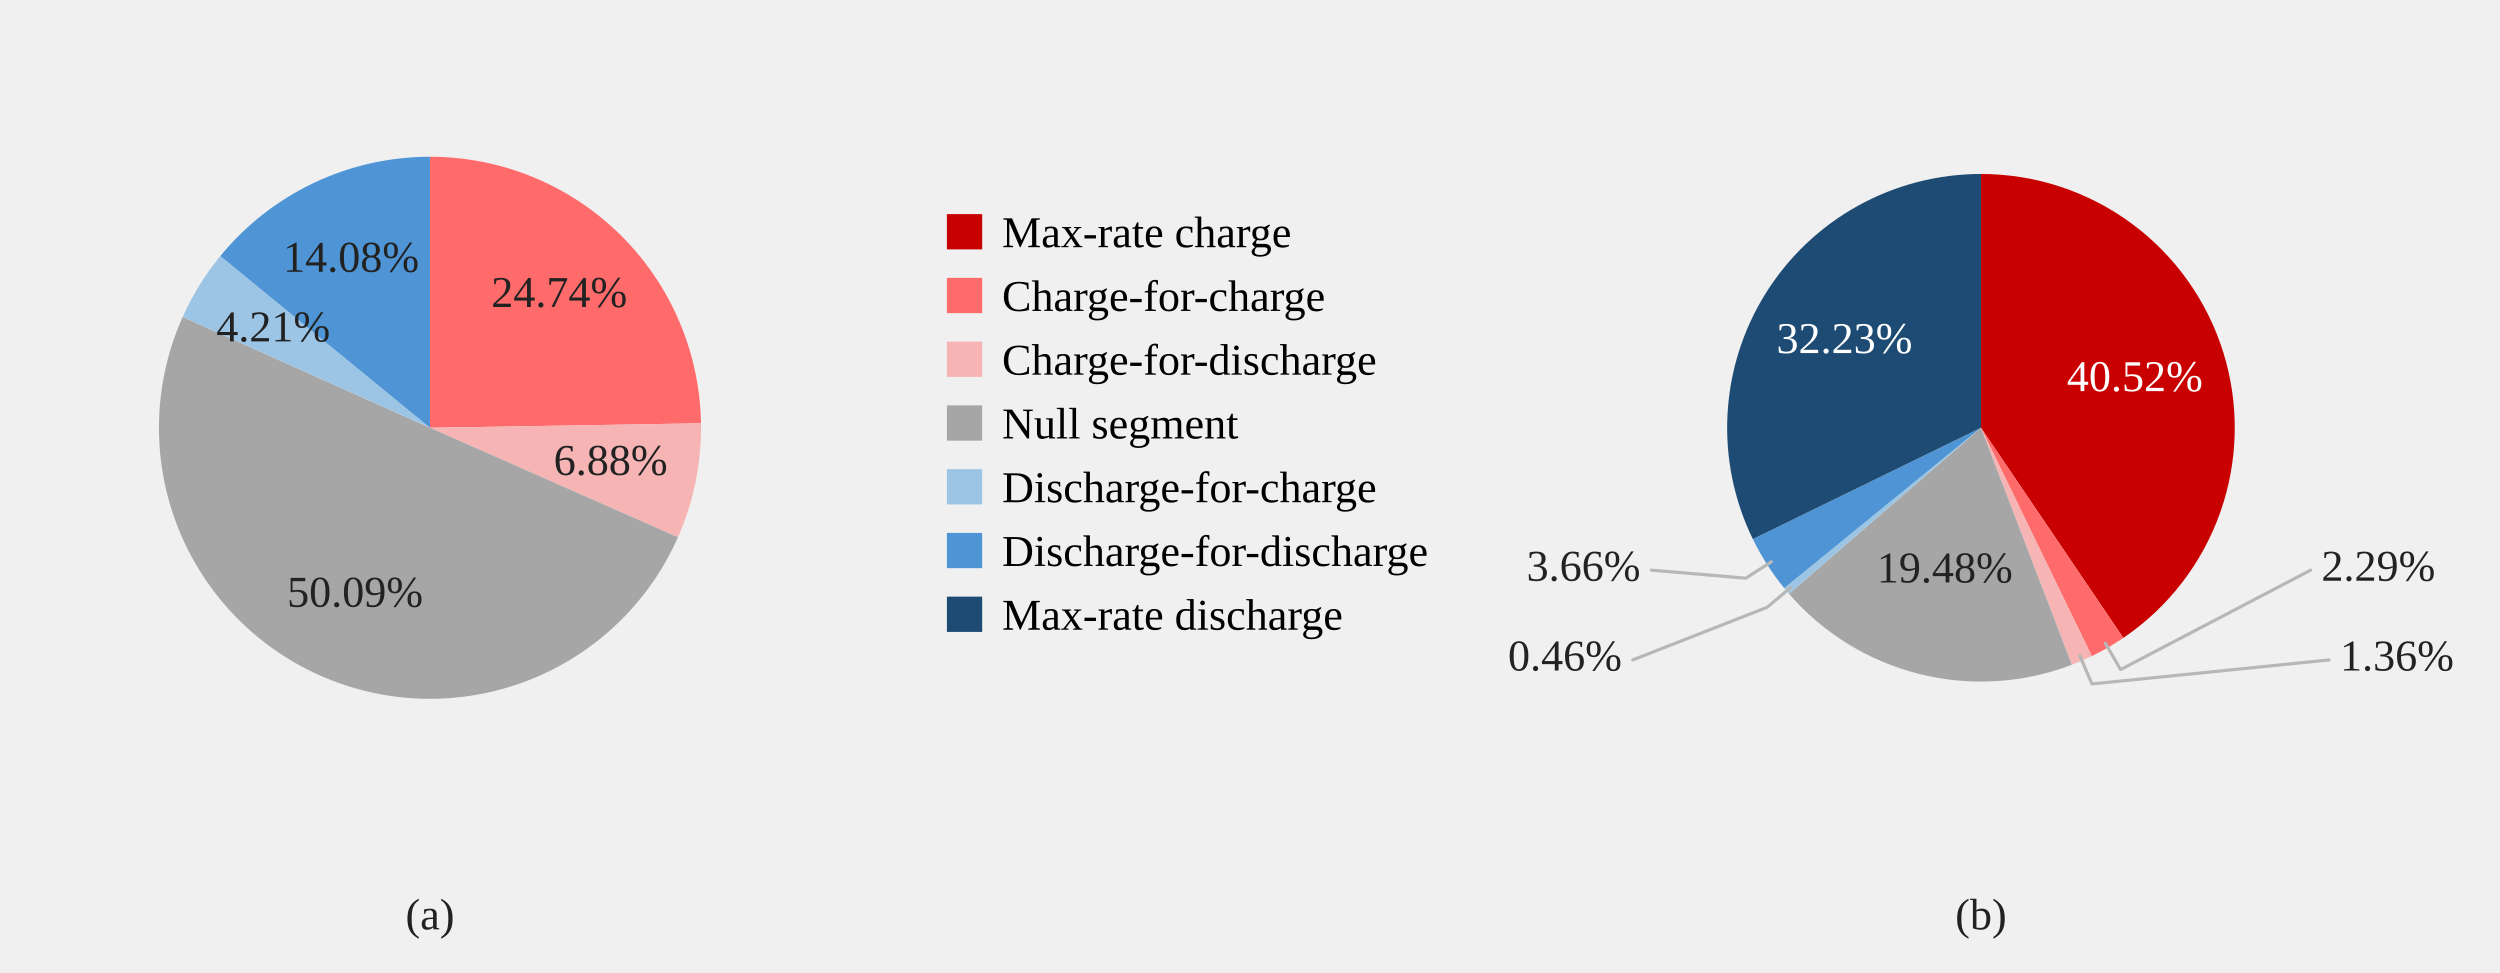
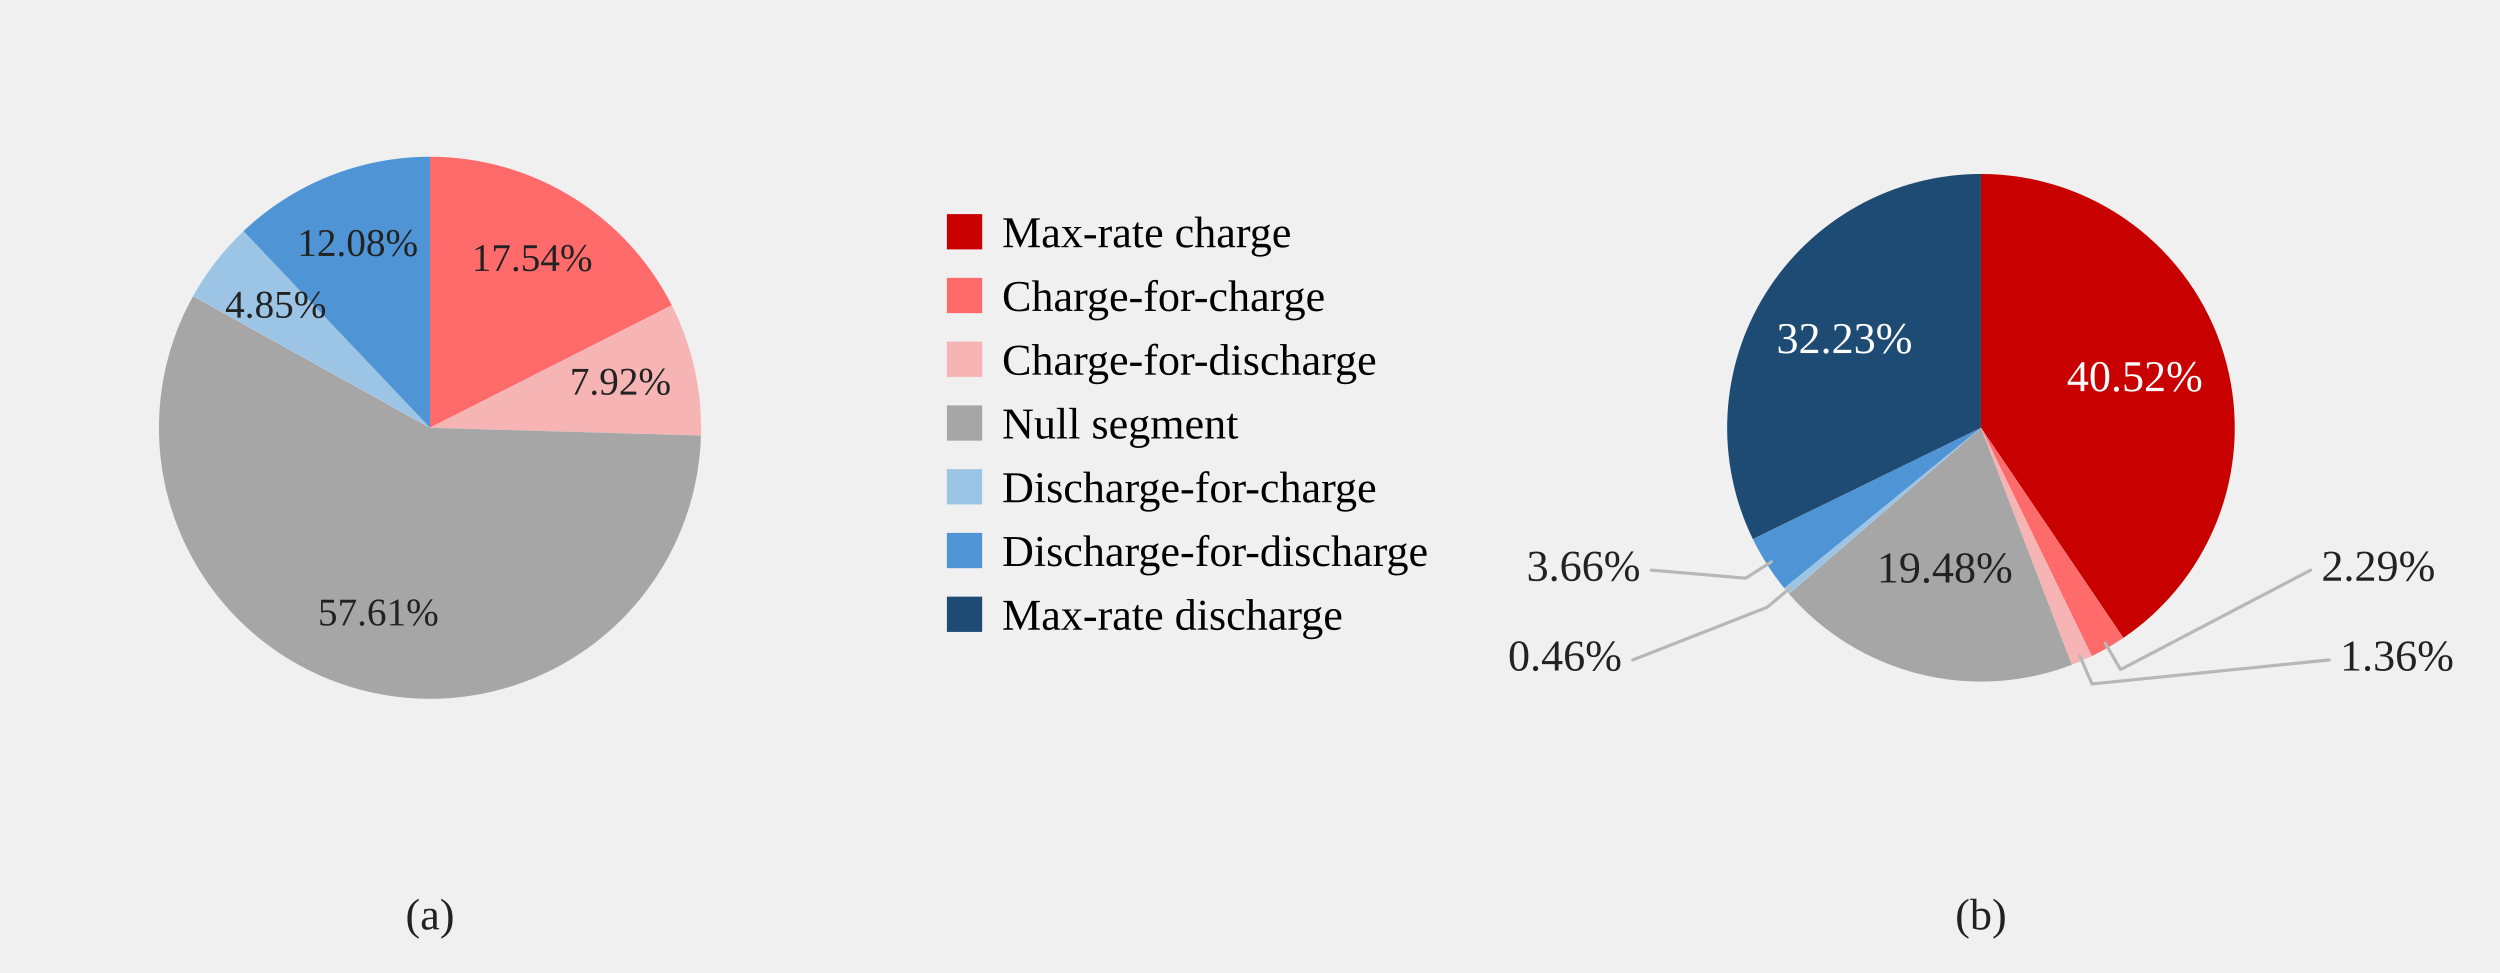
<svg xmlns="http://www.w3.org/2000/svg" xmlns:xlink="http://www.w3.org/1999/xlink" width="510.236pt" height="198.425pt" viewBox="0 0 510.236 198.425" version="1.1">
  <defs>
    <style type="text/css">*{stroke-linejoin: round; stroke-linecap: butt}</style>
  </defs>
  <g id="figure_1">
    <g id="patch_1">
      <path d="M 0 198.425  L 510.236 198.425  L 510.236 0  L 0 0  L 0 198.425  z " style="fill: none" />
    </g>
    <g id="axes_1">
      <g id="patch_2">
-         <path d="M 143.07 86.393  C 142.83 71.887 136.894 58.043 126.551 47.87  C 116.208 37.697 102.268 31.99 87.76 31.99  L 87.76 87.307  z " style="fill: #ff6b6b" />
+         <path d="M 137.112 62.318  C 132.493 53.196 125.434 45.531 116.723 40.178  C 108.012 34.824 97.985 31.99 87.76 31.99  L 87.76 87.307  z " style="fill: #ff6b6b" />
      </g>
      <g id="patch_3">
-         <path d="M 138.363 109.654  C 139.975 106.003 141.188 102.189 141.979 98.278  C 142.77 94.367 143.136 90.382 143.07 86.393  L 87.76 87.307  z " style="fill: #f6b4b4" />
+         <path d="M 143.055 88.891  C 143.187 84.302 142.746 79.714 141.744 75.233  C 140.742 70.752 139.186 66.414 137.112 62.318  L 87.76 87.307  z " style="fill: #f6b4b4" />
      </g>
      <g id="patch_4">
-         <path d="M 37.282 64.68  C 34.305 71.321 32.668 78.484 32.464 85.758  C 32.261 93.032 33.494 100.276 36.094 107.073  C 38.695 113.869 42.611 120.087 47.618 125.368  C 52.625 130.648 58.625 134.89 65.273 137.848  C 71.922 140.806 79.09 142.423 86.365 142.607  C 93.64 142.791 100.88 141.537 107.669 138.918  C 114.459 136.299 120.665 132.366 125.932 127.344  C 131.199 122.322 135.424 116.31 138.363 109.654  L 87.76 87.307  z " style="fill: #a6a6a6" />
+         <path d="M 39.403 60.444  C 35.334 67.769 32.982 75.923 32.525 84.29  C 32.068 92.657 33.518 101.019 36.765 108.743  C 40.012 116.468 44.972 123.355 51.27 128.882  C 57.567 134.409 65.039 138.434 73.12 140.652  C 81.2 142.87 89.68 143.223 97.917 141.684  C 106.153 140.146 113.934 136.756 120.669 131.771  C 127.404 126.786 132.92 120.335 136.798 112.907  C 140.675 105.48 142.815 97.267 143.055 88.891  L 87.76 87.307  z " style="fill: #a6a6a6" />
      </g>
      <g id="patch_5">
-         <path d="M 44.963 52.258  C 43.416 54.147 41.995 56.137 40.711 58.214  C 39.427 60.291 38.281 62.451 37.282 64.68  L 87.76 87.307  z " style="fill: #9cc5e5" />
+         <path d="M 49.686 47.178  C 47.647 49.112 45.76 51.198 44.038 53.419  C 42.317 55.639 40.768 57.988 39.403 60.444  L 87.76 87.307  z " style="fill: #9cc5e5" />
      </g>
      <g id="patch_6">
-         <path d="M 87.76 31.99  C 79.572 31.99 71.484 33.808 64.083 37.313  C 56.683 40.818 50.152 45.922 44.963 52.258  L 87.76 87.307  z " style="fill: #4f95d5" />
+         <path d="M 87.76 31.99  C 80.74 31.99 73.784 33.326 67.264 35.927  C 60.744 38.528 54.778 42.346 49.686 47.178  L 87.76 87.307  z " style="fill: #4f95d5" />
      </g>
      <g id="text_1">
-         <text style="font-size: 9px; font-family: 'Times New Roman', 'Arial', 'DejaVu Serif'; text-anchor: middle; fill: #222222" x="114.138" y="62.652" transform="rotate(-0 114.138 62.65174)">24.74%</text>
+         <text style="fill: #222222; font: 8px 'Times New Roman', 'Arial', 'DejaVu Serif'; text-anchor: middle" x="108.614" y="55.296" transform="rotate(-0 108.6135 55.29575)">17.54%</text>
      </g>
      <g id="text_2">
-         <text style="font-size: 9px; font-family: 'Times New Roman', 'Arial', 'DejaVu Serif'; text-anchor: middle; fill: #222222" x="124.629" y="96.93" transform="rotate(-0 124.629 96.92969)">6.88%</text>
+         <text style="fill: #222222; font: 8px 'Times New Roman', 'Arial', 'DejaVu Serif'; text-anchor: middle" x="126.629" y="80.536" transform="rotate(-0 126.6286 80.53562)">7.92%</text>
      </g>
      <g id="text_3">
-         <text style="font-size: 9px; font-family: 'Times New Roman', 'Arial', 'DejaVu Serif'; text-anchor: middle; fill: #222222" x="72.469" y="123.837" transform="rotate(-0 72.46926 123.8369)">50.09%</text>
+         <text style="fill: #222222; font: 8px 'Times New Roman', 'Arial', 'DejaVu Serif'; text-anchor: middle" x="77.219" y="127.637" transform="rotate(-0 77.21913 127.6373)">57.61%</text>
      </g>
      <g id="text_4">
-         <text style="font-size: 9px; font-family: 'Times New Roman', 'Arial', 'DejaVu Serif'; text-anchor: middle; fill: #222222" x="55.767" y="69.686" transform="rotate(-0 55.76677 69.68608)">4.21%</text>
+         <text style="fill: #222222; font: 8px 'Times New Roman', 'Arial', 'DejaVu Serif'; text-anchor: middle" x="56.281" y="64.829" transform="rotate(-0 56.28057 64.82925)">4.85%</text>
      </g>
      <g id="text_5">
-         <text style="font-size: 9px; font-family: 'Times New Roman', 'Arial', 'DejaVu Serif'; text-anchor: middle; fill: #222222" x="71.66" y="55.473" transform="rotate(-0 71.66005 55.47302)">14.08%</text>
+         <text style="fill: #222222; font: 8px 'Times New Roman', 'Arial', 'DejaVu Serif'; text-anchor: middle" x="73.003" y="52.235" transform="rotate(-0 73.00307 52.23513)">12.08%</text>
      </g>
    </g>
    <g id="axes_2">
      <g id="legend_1">
        <g id="line2d_1">
          <defs>
-             <path id="m3ce628dc3a" d="M -3.6 3.6  L 3.6 3.6  L 3.6 -3.6  L -3.6 -3.6  z " style="stroke: #000000; stroke-opacity: 0; stroke-linejoin: miter" />
+             <path id="m35560f787d" d="M -3.6 3.6  L 3.6 3.6  L 3.6 -3.6  L -3.6 -3.6  z " style="stroke: #000000; stroke-opacity: 0; stroke-linejoin: miter" />
          </defs>
          <g>
-             <use xlink:href="#m3ce628dc3a" x="196.856" y="47.3" style="fill: #c90000; stroke: #000000; stroke-opacity: 0; stroke-linejoin: miter" />
+             <use xlink:href="#m35560f787d" x="196.856" y="47.3" style="fill: #c90000; stroke: #000000; stroke-opacity: 0; stroke-linejoin: miter" />
          </g>
        </g>
        <g id="text_6">
-           <text style="font-size: 9px; font-family: 'Times New Roman', 'Arial', 'DejaVu Serif'; text-anchor: start" x="204.506" y="50.45" transform="rotate(-0 204.506 50.44998)">Max-rate charge</text>
+           <text style="font: 9px 'Times New Roman', 'Arial', 'DejaVu Serif'; text-anchor: start" x="204.506" y="50.45" transform="rotate(-0 204.506 50.44998)">Max-rate charge</text>
        </g>
        <g id="line2d_2">
          <defs>
-             <path id="md4b50d2396" d="M -3.6 3.6  L 3.6 3.6  L 3.6 -3.6  L -3.6 -3.6  z " style="stroke: #000000; stroke-opacity: 0; stroke-linejoin: miter" />
+             <path id="m37695516a3" d="M -3.6 3.6  L 3.6 3.6  L 3.6 -3.6  L -3.6 -3.6  z " style="stroke: #000000; stroke-opacity: 0; stroke-linejoin: miter" />
          </defs>
          <g>
-             <use xlink:href="#md4b50d2396" x="196.856" y="60.312" style="fill: #ff6b6b; stroke: #000000; stroke-opacity: 0; stroke-linejoin: miter" />
+             <use xlink:href="#m37695516a3" x="196.856" y="60.312" style="fill: #ff6b6b; stroke: #000000; stroke-opacity: 0; stroke-linejoin: miter" />
          </g>
        </g>
        <g id="text_7">
-           <text style="font-size: 9px; font-family: 'Times New Roman', 'Arial', 'DejaVu Serif'; text-anchor: start" x="204.506" y="63.462" transform="rotate(-0 204.506 63.46201)">Charge-for-charge</text>
+           <text style="font: 9px 'Times New Roman', 'Arial', 'DejaVu Serif'; text-anchor: start" x="204.506" y="63.462" transform="rotate(-0 204.506 63.46201)">Charge-for-charge</text>
        </g>
        <g id="line2d_3">
          <defs>
-             <path id="m07a2c54337" d="M -3.6 3.6  L 3.6 3.6  L 3.6 -3.6  L -3.6 -3.6  z " style="stroke: #000000; stroke-opacity: 0; stroke-linejoin: miter" />
+             <path id="m60846dd497" d="M -3.6 3.6  L 3.6 3.6  L 3.6 -3.6  L -3.6 -3.6  z " style="stroke: #000000; stroke-opacity: 0; stroke-linejoin: miter" />
          </defs>
          <g>
-             <use xlink:href="#m07a2c54337" x="196.856" y="73.324" style="fill: #f6b4b4; stroke: #000000; stroke-opacity: 0; stroke-linejoin: miter" />
+             <use xlink:href="#m60846dd497" x="196.856" y="73.324" style="fill: #f6b4b4; stroke: #000000; stroke-opacity: 0; stroke-linejoin: miter" />
          </g>
        </g>
        <g id="text_8">
-           <text style="font-size: 9px; font-family: 'Times New Roman', 'Arial', 'DejaVu Serif'; text-anchor: start" x="204.506" y="76.474" transform="rotate(-0 204.506 76.47404)">Charge-for-discharge</text>
+           <text style="font: 9px 'Times New Roman', 'Arial', 'DejaVu Serif'; text-anchor: start" x="204.506" y="76.474" transform="rotate(-0 204.506 76.47404)">Charge-for-discharge</text>
        </g>
        <g id="line2d_4">
          <defs>
-             <path id="m23a29977aa" d="M -3.6 3.6  L 3.6 3.6  L 3.6 -3.6  L -3.6 -3.6  z " style="stroke: #000000; stroke-opacity: 0; stroke-linejoin: miter" />
+             <path id="m0552eea785" d="M -3.6 3.6  L 3.6 3.6  L 3.6 -3.6  L -3.6 -3.6  z " style="stroke: #000000; stroke-opacity: 0; stroke-linejoin: miter" />
          </defs>
          <g>
-             <use xlink:href="#m23a29977aa" x="196.856" y="86.336" style="fill: #a6a6a6; stroke: #000000; stroke-opacity: 0; stroke-linejoin: miter" />
+             <use xlink:href="#m0552eea785" x="196.856" y="86.336" style="fill: #a6a6a6; stroke: #000000; stroke-opacity: 0; stroke-linejoin: miter" />
          </g>
        </g>
        <g id="text_9">
-           <text style="font-size: 9px; font-family: 'Times New Roman', 'Arial', 'DejaVu Serif'; text-anchor: start" x="204.506" y="89.486" transform="rotate(-0 204.506 89.48607)">Null segment</text>
+           <text style="font: 9px 'Times New Roman', 'Arial', 'DejaVu Serif'; text-anchor: start" x="204.506" y="89.486" transform="rotate(-0 204.506 89.48607)">Null segment</text>
        </g>
        <g id="line2d_5">
          <defs>
-             <path id="ma2230478b1" d="M -3.6 3.6  L 3.6 3.6  L 3.6 -3.6  L -3.6 -3.6  z " style="stroke: #000000; stroke-opacity: 0; stroke-linejoin: miter" />
+             <path id="m1fb877f26e" d="M -3.6 3.6  L 3.6 3.6  L 3.6 -3.6  L -3.6 -3.6  z " style="stroke: #000000; stroke-opacity: 0; stroke-linejoin: miter" />
          </defs>
          <g>
-             <use xlink:href="#ma2230478b1" x="196.856" y="99.348" style="fill: #9cc5e5; stroke: #000000; stroke-opacity: 0; stroke-linejoin: miter" />
+             <use xlink:href="#m1fb877f26e" x="196.856" y="99.348" style="fill: #9cc5e5; stroke: #000000; stroke-opacity: 0; stroke-linejoin: miter" />
          </g>
        </g>
        <g id="text_10">
-           <text style="font-size: 9px; font-family: 'Times New Roman', 'Arial', 'DejaVu Serif'; text-anchor: start" x="204.506" y="102.498" transform="rotate(-0 204.506 102.4981)">Discharge-for-charge</text>
+           <text style="font: 9px 'Times New Roman', 'Arial', 'DejaVu Serif'; text-anchor: start" x="204.506" y="102.498" transform="rotate(-0 204.506 102.4981)">Discharge-for-charge</text>
        </g>
        <g id="line2d_6">
          <defs>
-             <path id="m7093794ea6" d="M -3.6 3.6  L 3.6 3.6  L 3.6 -3.6  L -3.6 -3.6  z " style="stroke: #000000; stroke-opacity: 0; stroke-linejoin: miter" />
+             <path id="m62a602feb6" d="M -3.6 3.6  L 3.6 3.6  L 3.6 -3.6  L -3.6 -3.6  z " style="stroke: #000000; stroke-opacity: 0; stroke-linejoin: miter" />
          </defs>
          <g>
-             <use xlink:href="#m7093794ea6" x="196.856" y="112.36" style="fill: #4f95d5; stroke: #000000; stroke-opacity: 0; stroke-linejoin: miter" />
+             <use xlink:href="#m62a602feb6" x="196.856" y="112.36" style="fill: #4f95d5; stroke: #000000; stroke-opacity: 0; stroke-linejoin: miter" />
          </g>
        </g>
        <g id="text_11">
-           <text style="font-size: 9px; font-family: 'Times New Roman', 'Arial', 'DejaVu Serif'; text-anchor: start" x="204.506" y="115.51" transform="rotate(-0 204.506 115.5101)">Discharge-for-discharge</text>
+           <text style="font: 9px 'Times New Roman', 'Arial', 'DejaVu Serif'; text-anchor: start" x="204.506" y="115.51" transform="rotate(-0 204.506 115.5101)">Discharge-for-discharge</text>
        </g>
        <g id="line2d_7">
          <defs>
-             <path id="m4ce63eab46" d="M -3.6 3.6  L 3.6 3.6  L 3.6 -3.6  L -3.6 -3.6  z " style="stroke: #000000; stroke-opacity: 0; stroke-linejoin: miter" />
+             <path id="m18ff9b380b" d="M -3.6 3.6  L 3.6 3.6  L 3.6 -3.6  L -3.6 -3.6  z " style="stroke: #000000; stroke-opacity: 0; stroke-linejoin: miter" />
          </defs>
          <g>
-             <use xlink:href="#m4ce63eab46" x="196.856" y="125.372" style="fill: #1d4b73; stroke: #000000; stroke-opacity: 0; stroke-linejoin: miter" />
+             <use xlink:href="#m18ff9b380b" x="196.856" y="125.372" style="fill: #1d4b73; stroke: #000000; stroke-opacity: 0; stroke-linejoin: miter" />
          </g>
        </g>
        <g id="text_12">
-           <text style="font-size: 9px; font-family: 'Times New Roman', 'Arial', 'DejaVu Serif'; text-anchor: start" x="204.506" y="128.522" transform="rotate(-0 204.506 128.5222)">Max-rate discharge</text>
+           <text style="font: 9px 'Times New Roman', 'Arial', 'DejaVu Serif'; text-anchor: start" x="204.506" y="128.522" transform="rotate(-0 204.506 128.5222)">Max-rate discharge</text>
        </g>
      </g>
    </g>
    <g id="axes_3">
      <g id="patch_7">
        <path d="M 433.354 130.194  C 442.53 123.979 449.473 114.979 453.157 104.526  C 456.841 94.073 457.075 82.709 453.824 72.113  C 450.573 61.517 444.006 52.239 435.094 45.651  C 426.181 39.063 415.385 35.506 404.302 35.506  L 404.302 87.307  z " style="fill: #c90000" />
      </g>
      <g id="patch_8">
        <path d="M 426.918 133.91  C 428.033 133.369 429.129 132.788 430.202 132.168  C 431.276 131.548 432.327 130.89 433.354 130.194  L 404.302 87.307  z " style="fill: #ff6b6b" />
      </g>
      <g id="patch_9">
        <path d="M 422.852 135.673  C 423.541 135.408 424.226 135.129 424.903 134.835  C 425.581 134.541 426.253 134.233 426.918 133.91  L 404.302 87.307  z " style="fill: #f6b4b4" />
      </g>
      <g id="patch_10">
        <path d="M 365.115 121.186  C 372.081 129.242 381.365 134.958 391.695 137.55  C 402.025 140.143 412.907 139.487 422.852 135.673  L 404.302 87.307  z " style="fill: #a6a6a6" />
      </g>
      <g id="patch_11">
        <path d="M 364.149 120.035  C 364.307 120.229 364.467 120.422 364.628 120.614  C 364.789 120.805 364.952 120.996 365.115 121.186  L 404.302 87.307  z " style="fill: #9cc5e5" />
      </g>
      <g id="patch_12">
        <path d="M 357.748 110.024  C 358.619 111.808 359.591 113.541 360.661 115.214  C 361.73 116.886 362.895 118.496 364.149 120.035  L 404.302 87.307  z " style="fill: #4f95d5" />
      </g>
      <g id="patch_13">
        <path d="M 404.302 35.506  C 395.515 35.506 386.871 37.742 379.186 42.002  C 371.501 46.263 365.025 52.409 360.37 59.861  C 355.714 67.313 353.03 75.829 352.572 84.604  C 352.113 93.378 353.894 102.127 357.748 110.024  L 404.302 87.307  z " style="fill: #1d4b73" />
      </g>
      <g id="line2d_8">
        <path d="M 429.684 131.271  L 432.792 136.654  L 471.58 116.366  " style="fill: none; stroke: #b7b7b7; stroke-width: 0.65; stroke-linecap: round" />
      </g>
      <g id="line2d_9">
        <path d="M 424.491 133.885  L 426.964 139.588  L 475.37 134.686  " style="fill: none; stroke: #b7b7b7; stroke-width: 0.65; stroke-linecap: round" />
      </g>
      <g id="line2d_10">
        <path d="M 365.422 119.948  L 360.661 123.944  L 333.234 134.686  " style="fill: none; stroke: #b7b7b7; stroke-width: 0.65; stroke-linecap: round" />
      </g>
      <g id="line2d_11">
        <path d="M 361.533 114.655  L 356.296 118.004  L 337.024 116.366  " style="fill: none; stroke: #b7b7b7; stroke-width: 0.65; stroke-linecap: round" />
      </g>
      <g id="text_13">
-         <text style="font-size: 9px; font-family: 'Times New Roman', 'Arial', 'DejaVu Serif'; text-anchor: start; fill: #222222" x="473.791" y="118.528" transform="rotate(-0 473.7909 118.5282)">2.29%</text>
+         <text style="fill: #222222; font: 9px 'Times New Roman', 'Arial', 'DejaVu Serif'; text-anchor: start" x="473.791" y="118.528" transform="rotate(-0 473.7909 118.5282)">2.29%</text>
      </g>
      <g id="text_14">
-         <text style="font-size: 9px; font-family: 'Times New Roman', 'Arial', 'DejaVu Serif'; text-anchor: start; fill: #222222" x="477.581" y="136.848" transform="rotate(-0 477.5812 136.8481)">1.36%</text>
+         <text style="fill: #222222; font: 9px 'Times New Roman', 'Arial', 'DejaVu Serif'; text-anchor: start" x="477.581" y="136.848" transform="rotate(-0 477.5812 136.8481)">1.36%</text>
      </g>
      <g id="text_15">
-         <text style="font-size: 9px; font-family: 'Times New Roman', 'Arial', 'DejaVu Serif'; text-anchor: end; fill: #222222" x="331.023" y="136.848" transform="rotate(-0 331.0225 136.8481)">0.46%</text>
+         <text style="fill: #222222; font: 9px 'Times New Roman', 'Arial', 'DejaVu Serif'; text-anchor: end" x="331.023" y="136.848" transform="rotate(-0 331.0225 136.8481)">0.46%</text>
      </g>
      <g id="text_16">
-         <text style="font-size: 9px; font-family: 'Times New Roman', 'Arial', 'DejaVu Serif'; text-anchor: end; fill: #222222" x="334.813" y="118.528" transform="rotate(-0 334.8128 118.5282)">3.66%</text>
+         <text style="fill: #222222; font: 9px 'Times New Roman', 'Arial', 'DejaVu Serif'; text-anchor: end" x="334.813" y="118.528" transform="rotate(-0 334.8128 118.5282)">3.66%</text>
      </g>
      <g id="text_17">
-         <text style="font-size: 9px; font-family: 'Times New Roman', 'Arial', 'DejaVu Serif'; text-anchor: middle; fill: #ffffff" x="435.706" y="79.834" transform="rotate(-0 435.7063 79.83384)">40.52%</text>
+         <text style="fill: #ffffff; font: 9px 'Times New Roman', 'Arial', 'DejaVu Serif'; text-anchor: middle" x="435.706" y="79.834" transform="rotate(-0 435.7063 79.83384)">40.52%</text>
      </g>
      <g id="text_18">
-         <text style="font-size: 9px; font-family: 'Times New Roman', 'Arial', 'DejaVu Serif'; text-anchor: middle; fill: #222222" x="396.922" y="118.88" transform="rotate(-0 396.9221 118.8799)">19.48%</text>
+         <text style="fill: #222222; font: 9px 'Times New Roman', 'Arial', 'DejaVu Serif'; text-anchor: middle" x="396.922" y="118.88" transform="rotate(-0 396.9221 118.8799)">19.48%</text>
      </g>
      <g id="text_19">
-         <text style="font-size: 9px; font-family: 'Times New Roman', 'Arial', 'DejaVu Serif'; text-anchor: middle; fill: #ffffff" x="376.442" y="72.064" transform="rotate(-0 376.4424 72.06438)">32.23%</text>
+         <text style="fill: #ffffff; font: 9px 'Times New Roman', 'Arial', 'DejaVu Serif'; text-anchor: middle" x="376.442" y="72.064" transform="rotate(-0 376.4424 72.06438)">32.23%</text>
      </g>
    </g>
    <g id="text_20">
-       <text style="font-size: 9px; font-family: 'Times New Roman', 'Arial', 'DejaVu Serif'; text-anchor: middle; fill: #222222" x="87.76" y="189.674" transform="rotate(-0 87.76031 189.6739)">(a)</text>
+       <text style="fill: #222222; font: 9px 'Times New Roman', 'Arial', 'DejaVu Serif'; text-anchor: middle" x="87.76" y="189.674" transform="rotate(-0 87.76031 189.6739)">(a)</text>
    </g>
    <g id="text_21">
-       <text style="font-size: 9px; font-family: 'Times New Roman', 'Arial', 'DejaVu Serif'; text-anchor: middle; fill: #222222" x="404.302" y="189.674" transform="rotate(-0 404.3019 189.6739)">(b)</text>
+       <text style="fill: #222222; font: 9px 'Times New Roman', 'Arial', 'DejaVu Serif'; text-anchor: middle" x="404.302" y="189.674" transform="rotate(-0 404.3019 189.6739)">(b)</text>
    </g>
  </g>
</svg>
